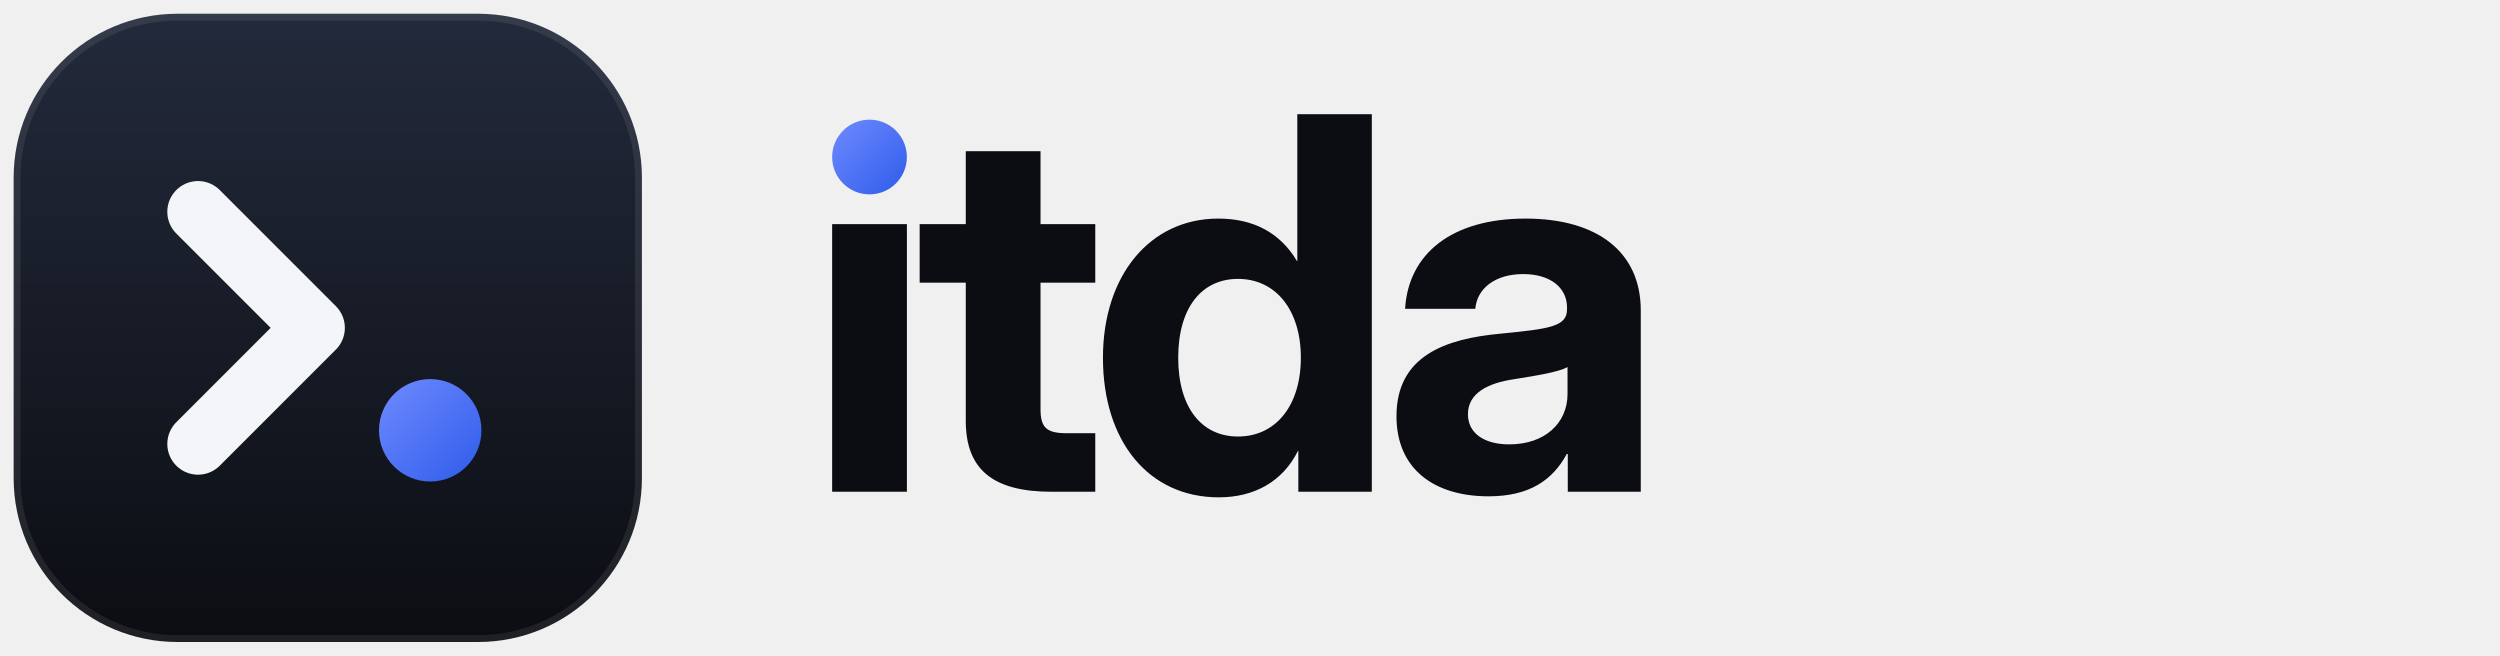
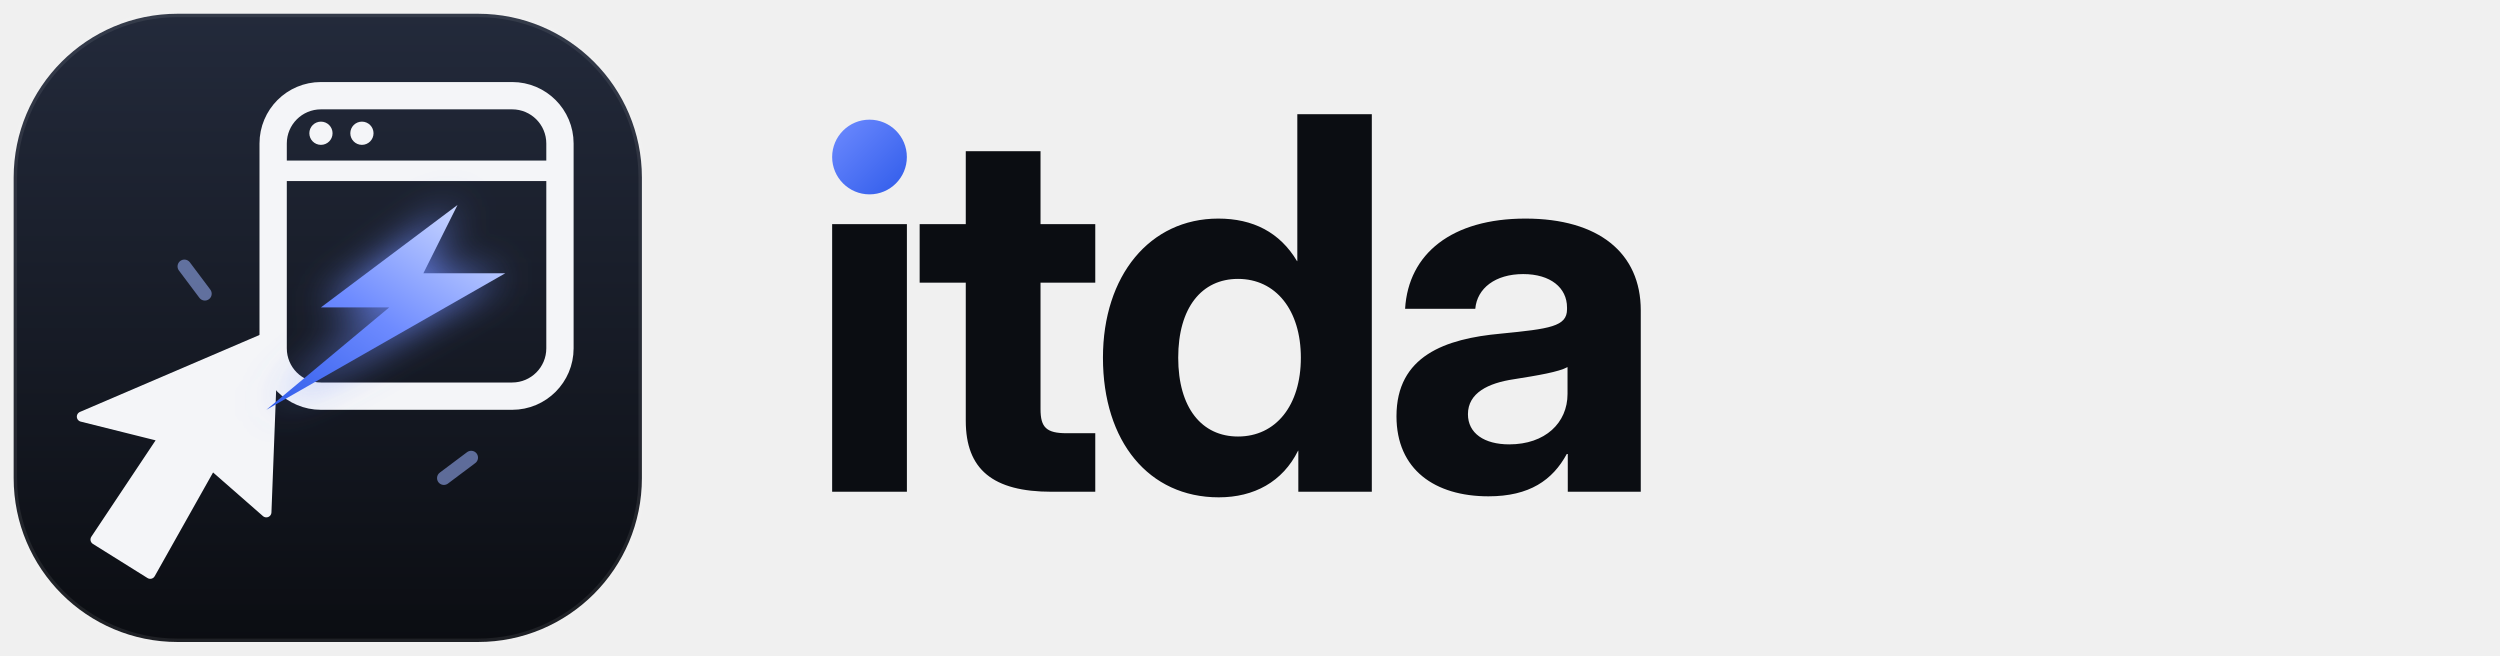
<svg xmlns="http://www.w3.org/2000/svg" width="366" height="96" viewBox="0 0 366.1 96" role="img" aria-label="itda">
-   <g transform="translate(0 0) scale(1)">
-     <defs>
-       <linearGradient id="lk-bg" x1="0" y1="0" x2="0" y2="1">
-         <stop offset="0" stop-color="#232A3B" />
-         <stop offset="1" stop-color="#0B0D12" />
-       </linearGradient>
-       <linearGradient id="lk-dot" x1="0" y1="0" x2="1" y2="1">
-         <stop offset="0" stop-color="#6E8BFF" />
-         <stop offset="1" stop-color="#2F5BEA" />
-       </linearGradient>
-     </defs>
-     <rect x="2" y="2" width="92" height="92" rx="24" fill="url(#lk-bg)" />
-     <rect x="2.5" y="2.5" width="91" height="91" rx="23.5" fill="none" stroke="#FFFFFF" stroke-opacity="0.08" />
-     <path d="M29 31 L46 48 L29 65" fill="none" stroke="#F4F5F8" stroke-width="9" stroke-linecap="round" stroke-linejoin="round" />
-     <circle cx="63" cy="63" r="7.5" fill="url(#lk-dot)" />
+   <defs>
+     <linearGradient id="lk-bg" x1="0" y1="0" x2="0" y2="1">
+       <stop offset="0" stop-color="#232A3B" />
+       <stop offset="1" stop-color="#0B0D12" />
+     </linearGradient>
+     <linearGradient id="lk-volt" x1="0" y1="1" x2=".8" y2="0">
+       <stop offset="0" stop-color="#2F5BEA" />
+       <stop offset=".5" stop-color="#6E8BFF" />
+       <stop offset="1" stop-color="#C9D6FF" />
+     </linearGradient>
+     <filter id="lk-glow" x="-50%" y="-40%" width="200%" height="180%">
+       <feGaussianBlur stdDeviation="2.8" />
+     </filter>
+   </defs>
+   <rect class="tile" x="2" y="2" width="92" height="92" rx="24" fill="url(#lk-bg)" stroke="#fff" stroke-width="1" stroke-opacity=".08" />
+   <g class="window" fill="none" stroke="#F4F5F8">
+     <rect x="40" y="14" width="42" height="44" rx="7" stroke-width="4" />
+     <path d="M41 25H81" stroke-width="3" />
  </g>
+   <circle cx="47" cy="19.5" r="1.7" fill="#F4F5F8" />
+   <circle cx="53" cy="19.5" r="1.7" fill="#F4F5F8" />
+   <path class="cursor" d="M40 49L39 75L31 68L22 84L14 79L24 64L12 61Z" fill="#F4F5F8" stroke="#F4F5F8" stroke-width="1.5" stroke-linejoin="round" />
+   <path class="bolt-glow" d="M67 30L47 45H57L39 60L74 40H62Z" fill="#6E8BFF" opacity=".85" filter="url(#lk-glow)" />
+   <path class="bolt" d="M67 30L47 45H57L39 60L74 40H62Z" fill="url(#lk-volt)" />
+   <path class="arcs" d="M27 39L30 43M65 70L69 67" fill="none" stroke="#9DB4FF" stroke-width="2" stroke-linecap="round" opacity=".55" />
+   <defs>
+     <linearGradient id="lk-dot" x1="0" y1="0" x2="1" y2="1">
+       <stop offset="0" stop-color="#6E8BFF" />
+       <stop offset="1" stop-color="#2F5BEA" />
+     </linearGradient>
+   </defs>
  <path d="M121.859 72.0H132.807V32.812H121.859Z M160.391 32.812H152.375V22.125H141.428V32.812H134.674V41.385H141.428V61.609C141.428 68.734 145.399 72.0 154.008 72.0H160.391V63.428H156.197C153.229 63.428 152.375 62.574 152.375 59.902V41.385H160.391Z M178.475 72.816C183.633 72.816 187.826 70.553 190.09 65.988H190.127V72.0H200.889V16.707H189.979V38.23H189.942C187.418 34.0 183.485 31.996 178.401 31.996C168.381 31.996 161.516 40.346 161.516 52.369C161.516 64.652 168.233 72.816 178.475 72.816ZM181.295 63.91C175.989 63.91 172.537 59.717 172.537 52.369C172.537 45.021 175.989 40.828 181.295 40.828C186.825 40.828 190.498 45.393 190.498 52.369C190.498 59.383 186.825 63.91 181.295 63.91Z M217.971 72.668C223.983 72.668 227.36 70.293 229.438 66.471H229.586V72.0H240.274V45.43C240.274 37.043 234.114 31.996 223.389 31.996C212.627 31.996 206.245 37.117 205.762 45.207H216.041C216.301 42.201 218.973 40.123 223.055 40.123C227.063 40.123 229.475 42.127 229.475 45.021V45.281C229.475 47.805 226.952 48.139 219.79 48.844C211.625 49.586 204.5 52.109 204.5 60.941C204.5 68.771 210.141 72.668 217.971 72.668ZM221.014 65.061C217.34 65.061 214.965 63.428 214.965 60.645C214.965 57.527 217.934 56.08 221.682 55.523C225.208 54.967 228.288 54.447 229.549 53.742V57.676C229.549 61.906 226.284 65.061 221.014 65.061Z" fill="#0B0D12" />
  <circle cx="127.33" cy="22.98" r="5.47" fill="url(#lk-dot)" />
</svg>
